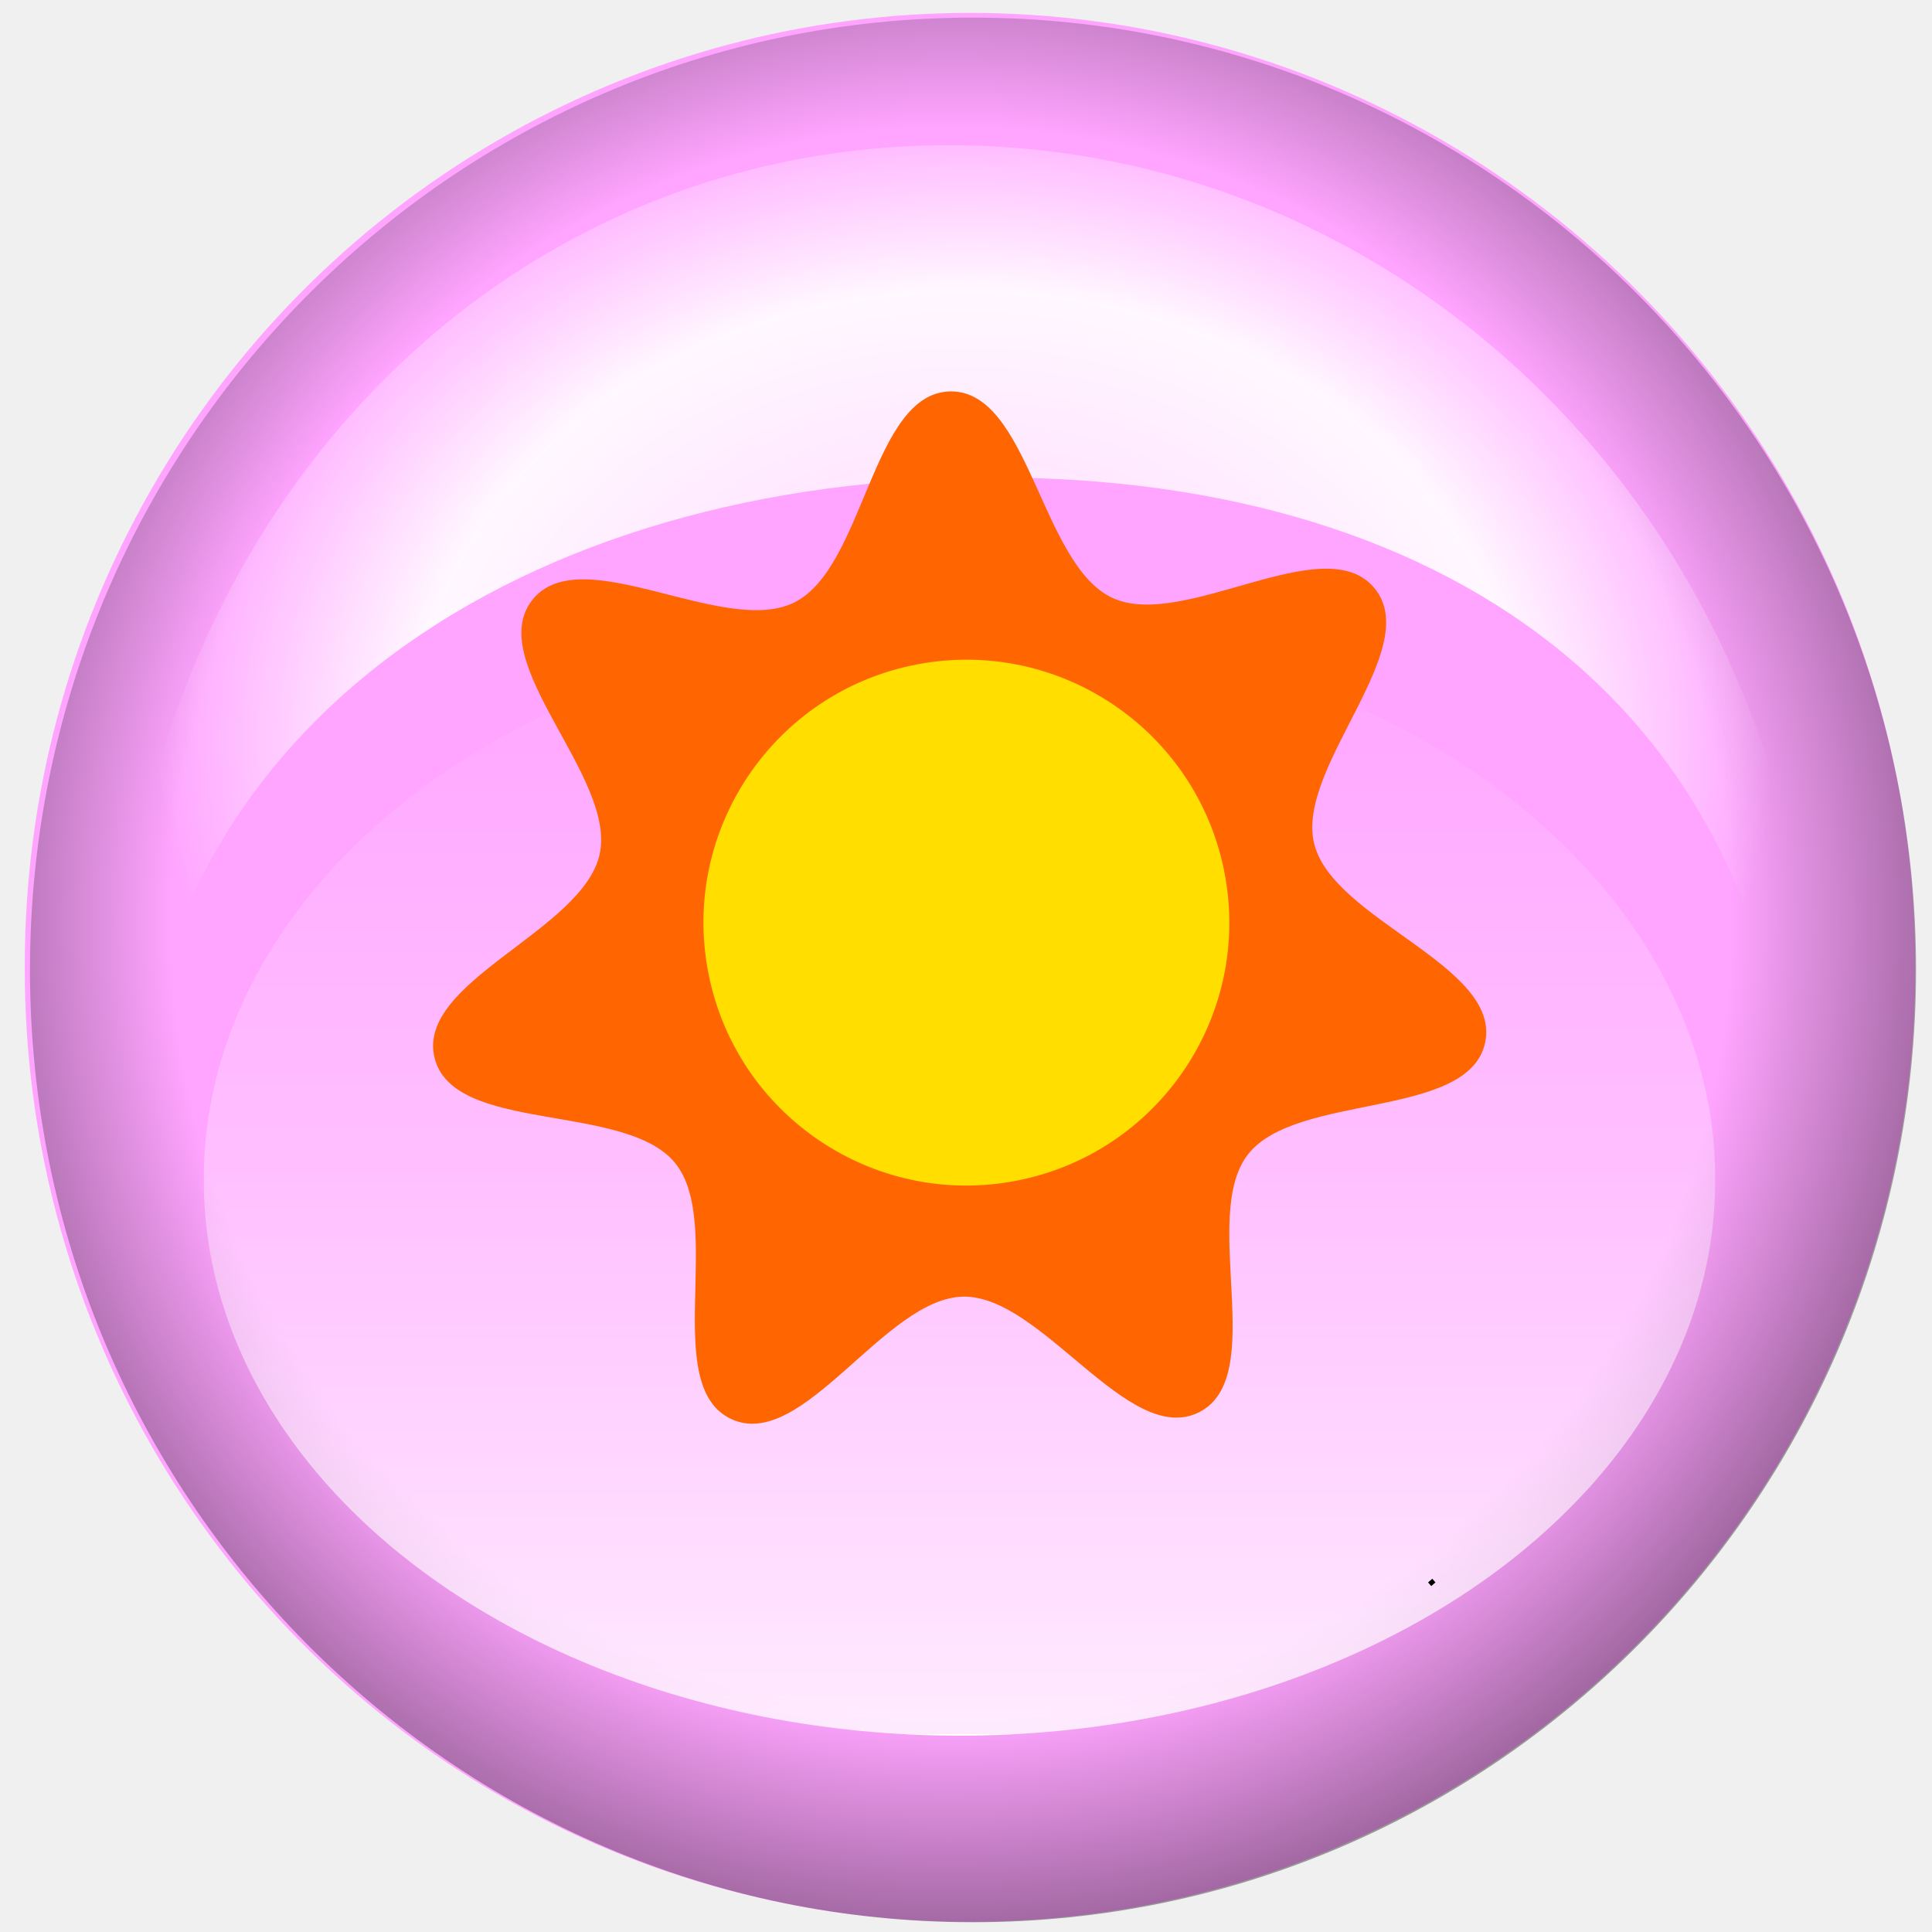
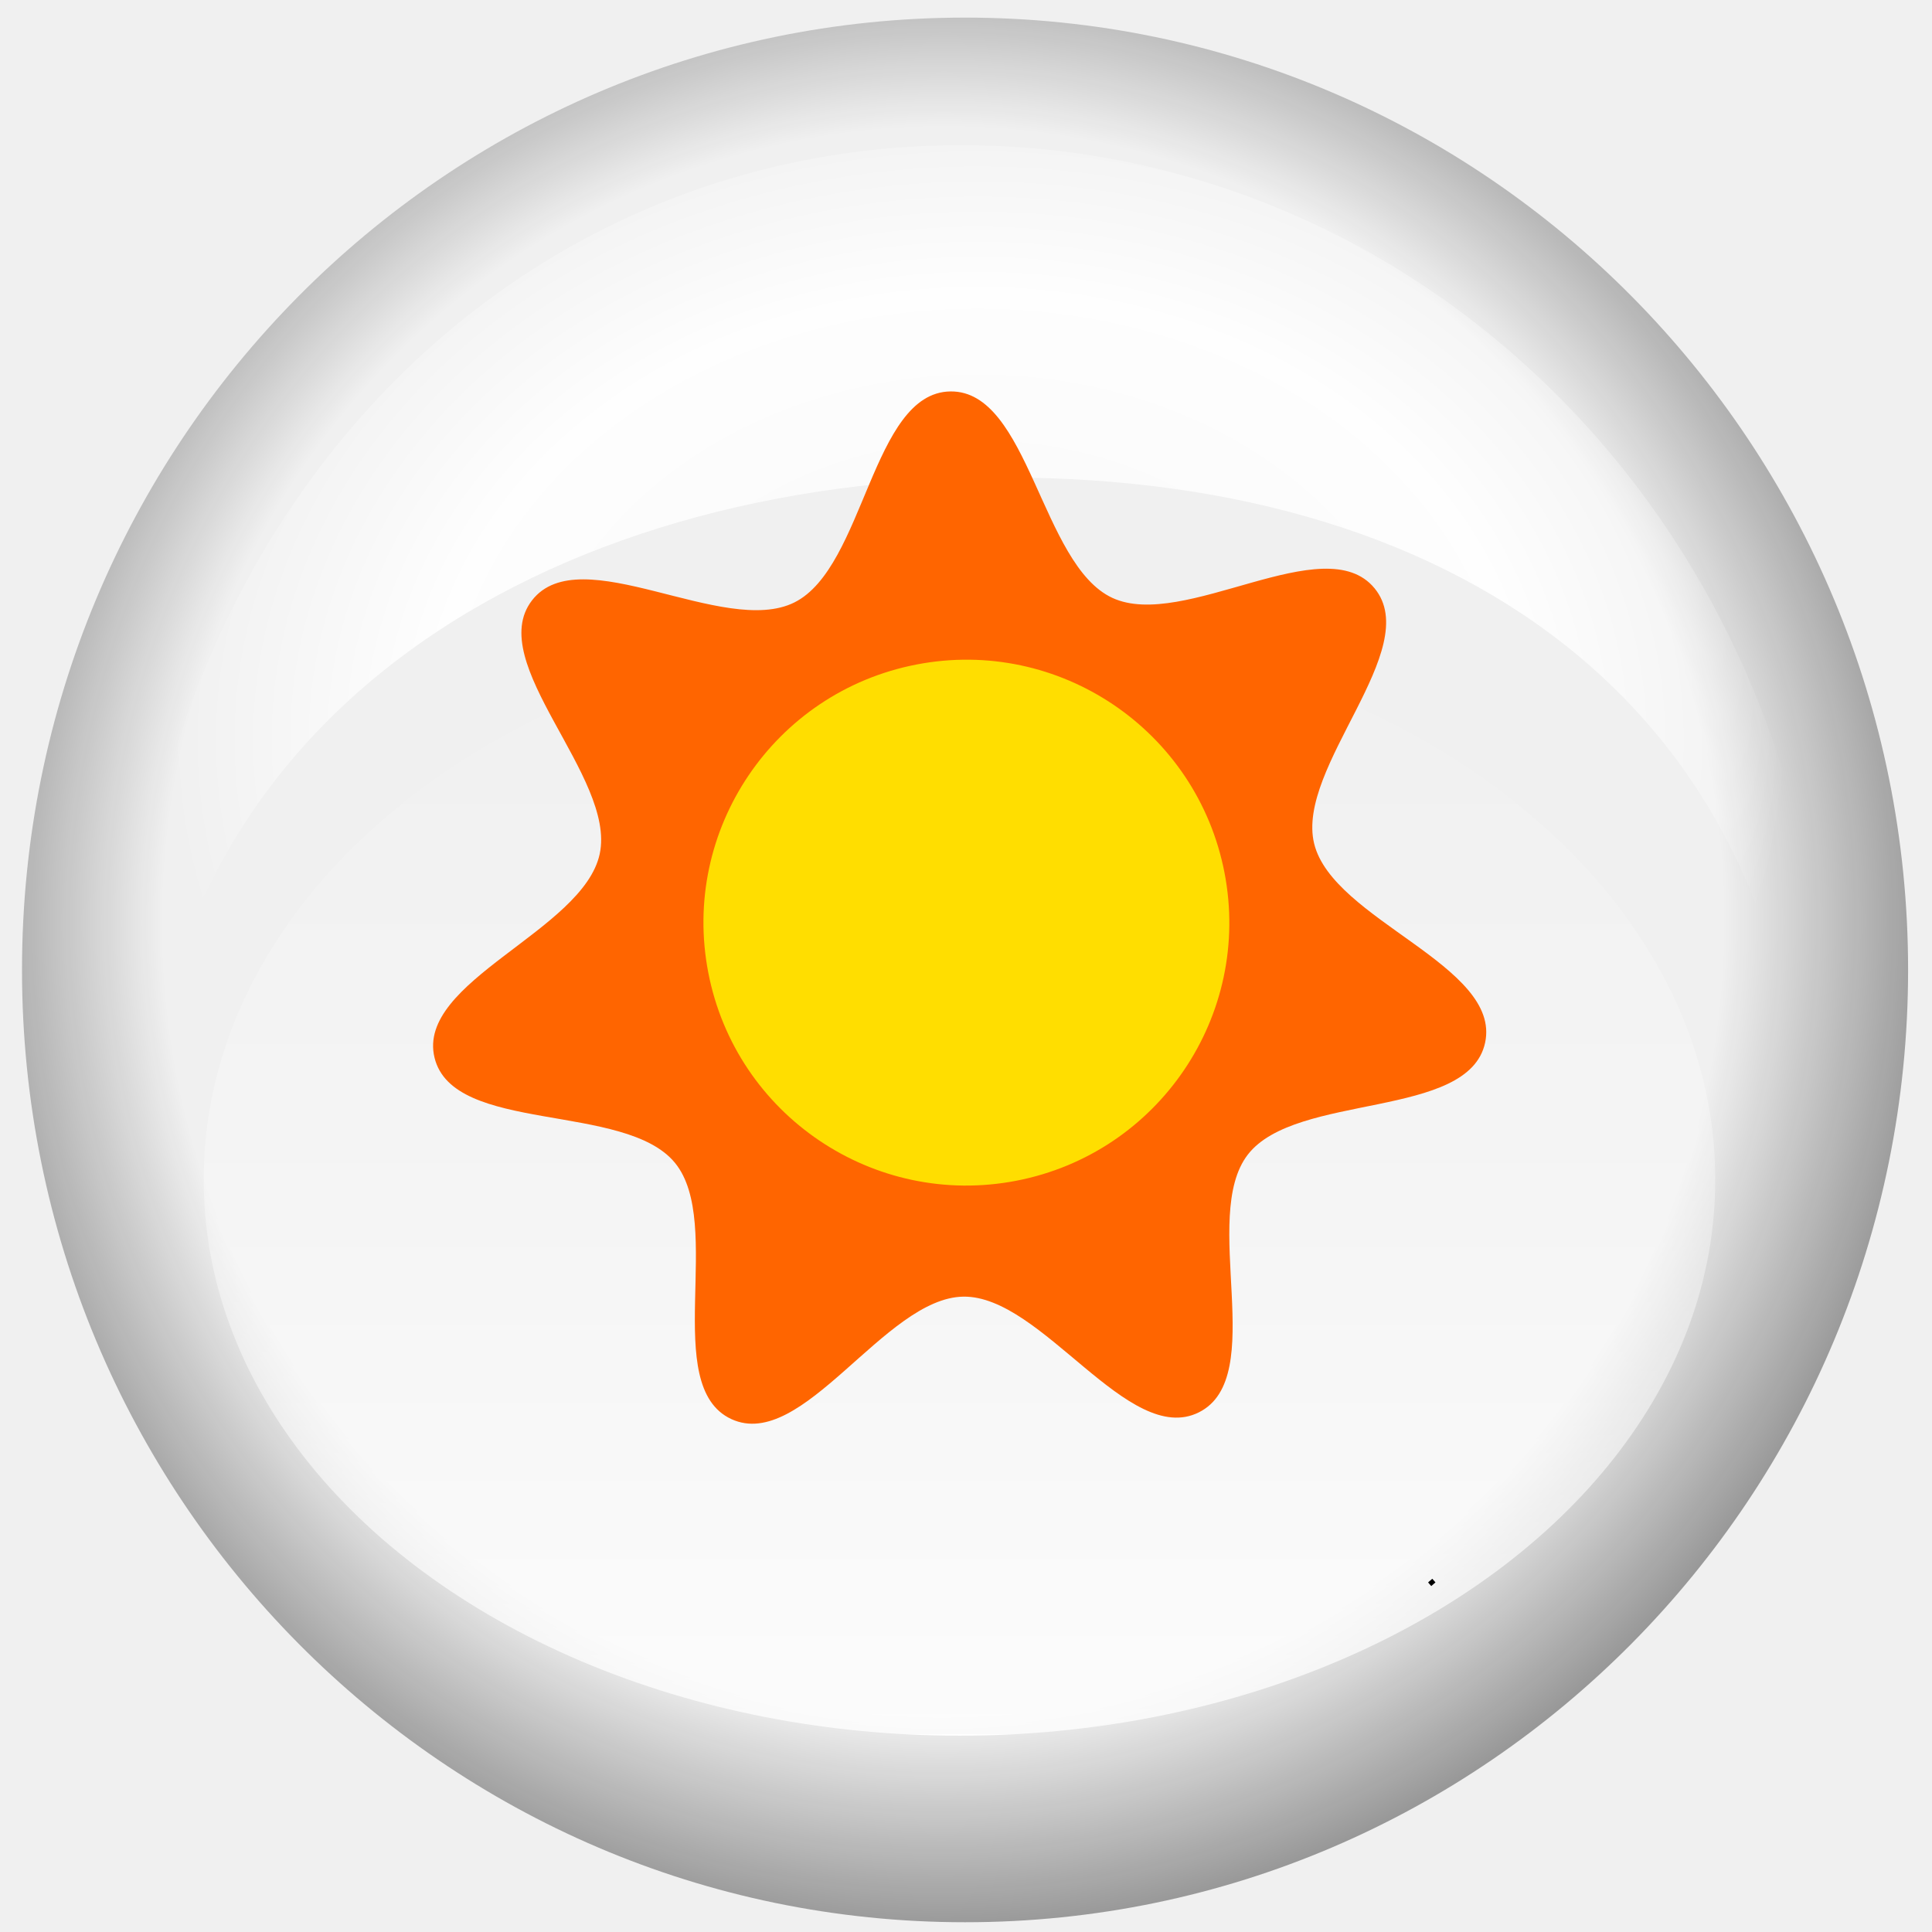
<svg xmlns="http://www.w3.org/2000/svg" xmlns:xlink="http://www.w3.org/1999/xlink" contentScriptType="text/ecmascript" width="400" zoomAndPan="magnify" contentStyleType="text/css" height="400" viewBox="0 0 400.0 400.0" preserveAspectRatio="xMidYMid meet" version="1.0" id="svg2079">
  <defs id="defs2081">
    <linearGradient id="linearGradient7120">
      <stop style="stop-color:#ff8a17;stop-opacity:1;" offset="0" id="stop7122" />
      <stop style="stop-color:#f57d2f;stop-opacity:0;" offset="1" id="stop7124" />
    </linearGradient>
    <linearGradient id="linearGradient2833">
      <stop style="stop-color:white;stop-opacity:1;" offset="0" id="stop2835" />
      <stop style="stop-color:white;stop-opacity:0;" offset="1" id="stop2837" />
    </linearGradient>
    <linearGradient id="linearGradient3744">
      <stop style="stop-color:white;stop-opacity:1;" offset="0" id="stop3746" />
      <stop id="stop3748" offset="0" style="stop-color:white;stop-opacity:0.784;" />
      <stop style="stop-color:white;stop-opacity:0.309;" offset="0.5" id="stop3752" />
      <stop style="stop-color:white;stop-opacity:0;" offset="1" id="stop3750" />
    </linearGradient>
    <linearGradient id="linearGradient3716">
      <stop style="stop-color:#ff3c00;stop-opacity:1;" offset="0" id="stop3718" />
      <stop style="stop-color:yellow;stop-opacity:1;" offset="1" id="stop3720" />
    </linearGradient>
    <linearGradient id="linearGradient6119">
      <stop style="stop-color:lime;stop-opacity:1;" offset="0" id="stop6121" />
      <stop id="stop6123" offset="0.464" style="stop-color:#0e7305;stop-opacity:1;" />
      <stop style="stop-color:black;stop-opacity:1;" offset="1" id="stop6125" />
    </linearGradient>
    <linearGradient id="linearGradient6065">
      <stop style="stop-color:fuchsia;stop-opacity:0;" offset="0" id="stop6067" />
      <stop id="stop6075" offset="0" style="stop-color:#ff7fff;stop-opacity:0;" />
      <stop id="stop6069" offset="0.696" style="stop-color:white;stop-opacity:0;" />
      <stop style="stop-color:#7fff7f;stop-opacity:0;" offset="0.696" id="stop6073" />
      <stop style="stop-color:lime;stop-opacity:0;" offset="1" id="stop6071" />
    </linearGradient>
    <linearGradient id="linearGradient5993">
      <stop id="stop5995" offset="0" style="stop-color:white;stop-opacity:1;" />
      <stop style="stop-color:white;stop-opacity:0.749;" offset="0.43" id="stop3742" />
      <stop id="stop3065" offset="0.684" style="stop-color:white;stop-opacity:0.918;" />
      <stop id="stop5997" offset="1" style="stop-color:white;stop-opacity:0;" />
    </linearGradient>
    <linearGradient id="linearGradient5887">
      <stop id="stop5889" offset="0" style="stop-color:white;stop-opacity:1;" />
      <stop id="stop5891" offset="1" style="stop-color:#ff8080;stop-opacity:0;" />
    </linearGradient>
    <linearGradient id="linearGradient2805">
      <stop style="stop-color:white;stop-opacity:1;" offset="0" id="stop2807" />
      <stop id="stop5935" offset="0.25" style="stop-color:white;stop-opacity:0.722;" />
      <stop id="stop5927" offset="0.5" style="stop-color:white;stop-opacity:0.495;" />
      <stop style="stop-color:white;stop-opacity:0.435;" offset="0" id="stop5933" />
      <stop style="stop-color:white;stop-opacity:0.598;" offset="0.625" id="stop5931" />
      <stop style="stop-color:white;stop-opacity:0.247;" offset="0.92" id="stop5929" />
      <stop style="stop-color:white;stop-opacity:0;" offset="1" id="stop2809" />
    </linearGradient>
    <linearGradient id="linearGradient2779">
      <stop style="stop-color:black;stop-opacity:1;" offset="0" id="stop2781" />
      <stop style="stop-color:black;stop-opacity:0;" offset="1" id="stop2783" />
    </linearGradient>
    <linearGradient id="linearGradient3312">
      <stop style="stop-color:white;stop-opacity:1;" offset="0" id="stop3322" />
      <stop style="stop-color:#c30000;stop-opacity:0;" offset="1" id="stop3316" />
    </linearGradient>
    <filter x="0" y="0" width="450" filterUnits="userSpaceOnUse" xlink:type="simple" xlink:actuate="onLoad" id="MyFilter" height="400" xlink:show="other">
      <feGaussianBlur stdDeviation="14" in="SourceAlpha" result="blur" id="feGaussianBlur2084" />
      <feOffset dx="14" dy="14" in="blur" result="offsetBlur" id="feOffset2086" />
      <feSpecularLighting specularConstant=".2" specularExponent="20" result="specOut" in="blur" surfaceScale="5" lighting-color="#bbbbbb" id="feSpecularLighting2088">
        <fePointLight x="-5000" y="-10000" z="20000" id="fePointLight2090" />
      </feSpecularLighting>
      <feComposite in2="SourceAlpha" operator="in" in="specOut" result="specOut" id="feComposite2092" />
      <feComposite result="litPaint" in="SourceGraphic" k1="0" k2="1" k3="1" k4="0" in2="specOut" operator="arithmetic" id="feComposite2094" />
      <feMerge id="feMerge2096">
        <feMergeNode in="offsetBlur" id="feMergeNode2098" />
        <feMergeNode in="litPaint" id="feMergeNode2100" />
      </feMerge>
    </filter>
    <radialGradient gradientTransform="" id="radial0" gradientUnits="objectBoundingBox" spreadMethod="repeat" xlink:show="other" xlink:type="simple" r="50%" cx="50%" fx="50%" cy="50%" fy="50%" xlink:actuate="onLoad">
      <stop style="stop-color:white;stop-opacity:1;" offset="0" id="stop2103" />
      <stop id="stop3328" offset="0" style="stop-color:white;stop-opacity:1;" />
      <stop style="stop-color:#ff9bff;stop-opacity:1;" offset="0.574" id="stop6085" />
      <stop id="stop6087" offset="0.787" style="stop-color:#e961e9;stop-opacity:0.66;" />
      <stop id="stop3324" offset="1" style="stop-color:black;stop-opacity:0;" />
    </radialGradient>
    <radialGradient gradientTransform="" id="radial1" gradientUnits="objectBoundingBox" spreadMethod="pad" xlink:show="other" xlink:type="simple" r="111%" cx="7%" fx="111%" cy="97%" fy="111%" xlink:actuate="onLoad">
      <stop style="stop-color:black;stop-opacity:0;" offset="0" id="stop2106" />
      <stop id="stop6147" offset="0.447" style="stop-color:black;stop-opacity:0;" />
      <stop style="stop-color:black;stop-opacity:1;" offset="0.61" id="stop2108" />
    </radialGradient>
    <radialGradient xlink:href="#linearGradient5993" id="radialGradient5991" cx="207.391" cy="167.11" fx="207.391" fy="167.11" r="163.203" gradientTransform="matrix(1.184344,0,0,1.308737,-35.03059,-39.8183)" gradientUnits="userSpaceOnUse" />
    <radialGradient xlink:href="#linearGradient5993" id="radialGradient6009" cx="231.082" cy="330.921" fx="231.082" fy="330.921" r="81.295" gradientTransform="matrix(0.716533,-1.089934e-7,1.149603e-7,1.145611,65.50429,-54.51422)" gradientUnits="userSpaceOnUse" />
-     <radialGradient xlink:href="#linearGradient5993" id="radialGradient6052" cx="205.469" cy="162.031" fx="205.469" fy="162.031" r="142.75" gradientTransform="matrix(1.171807,1.360186e-6,-1.109273e-6,0.95161,-40.82304,-1.033424)" gradientUnits="userSpaceOnUse" />
+     <radialGradient xlink:href="#linearGradient5993" id="radialGradient6052" cx="205.469" cy="162.031" fx="205.469" fy="162.031" r="142.75" gradientTransform="matrix(1.171807,1.360186e-6,-1.109273e-6,0.95161,-38.34881,-1.033424)" gradientUnits="userSpaceOnUse" />
    <radialGradient xlink:href="#linearGradient6065" id="radialGradient6063" cx="204.844" cy="193.642" fx="204.844" fy="193.642" r="121.625" gradientTransform="matrix(1,-1.052607e-2,8.379972e-3,0.796116,-18.26571,39.79034)" gradientUnits="userSpaceOnUse" />
    <radialGradient xlink:href="#radial0" id="radialGradient6083" cx="229.802" cy="222.688" fx="229.802" fy="222.688" r="178.593" gradientUnits="userSpaceOnUse" />
    <radialGradient xlink:href="#linearGradient6119" id="radialGradient6097" cx="246.445" cy="285.419" fx="246.445" fy="285.419" r="97.938" gradientUnits="userSpaceOnUse" gradientTransform="matrix(0.851064,-2.333917e-7,1.040255e-7,0.886179,36.70454,32.48677)" />
    <radialGradient xlink:href="#linearGradient6119" id="radialGradient6135" cx="211.239" cy="146.514" fx="211.239" fy="146.514" r="151.068" gradientTransform="matrix(1,0,0,0.932203,0,9.933139)" gradientUnits="userSpaceOnUse" />
    <radialGradient xlink:href="#radial1" id="radialGradient2829" cx="165.243" cy="177.027" fx="165.243" fy="177.027" r="197.156" gradientTransform="matrix(1.85203,-2.57467e-3,6.932049e-7,1.940886,-142.8944,-171.1482)" gradientUnits="userSpaceOnUse" />
    <linearGradient xlink:href="#linearGradient3744" id="linearGradient3724" x1="206.118" y1="385.917" x2="206.118" y2="6.968" gradientUnits="userSpaceOnUse" />
    <linearGradient xlink:href="#linearGradient6119" id="linearGradient3063" x1="184.221" y1="129.327" x2="184.221" y2="262.4" gradientUnits="userSpaceOnUse" gradientTransform="matrix(-1.509688,0,0,1.324592,503.9564,-57.70753)" />
    <linearGradient xlink:href="#linearGradient3744" id="linearGradient8245" x1="193.726" y1="103.074" x2="193.726" y2="248.821" gradientUnits="userSpaceOnUse" gradientTransform="translate(0,12.67366)" />
    <linearGradient xlink:href="#linearGradient2833" id="linearGradient2839" x1="201.422" y1="114.844" x2="201.422" y2="267.844" gradientUnits="userSpaceOnUse" gradientTransform="translate(-2.715785,12.67366)" />
    <radialGradient xlink:actuate="onLoad" fy="111%" cy="97%" fx="111%" cx="7%" r="111%" xlink:type="simple" xlink:show="other" spreadMethod="pad" gradientUnits="objectBoundingBox" id="radialGradient5758" gradientTransform="">
      <stop id="stop5760" offset="0%" style="stop-color:#ffffff;stop-opacity:1;" />
      <stop id="stop5762" offset="61%" style="stop-color:#cccccc;stop-opacity:1;" />
    </radialGradient>
    <radialGradient xlink:actuate="onLoad" fy="50%" cy="50%" fx="50%" cx="50%" r="50%" xlink:type="simple" xlink:show="other" spreadMethod="repeat" gradientUnits="objectBoundingBox" id="radialGradient5754" gradientTransform="">
      <stop id="stop5756" offset="33%" style="stop-color:#ff6600;stop-opacity:1;" />
    </radialGradient>
    <filter xlink:show="other" height="400" id="filter5734" xlink:actuate="onLoad" xlink:type="simple" filterUnits="userSpaceOnUse" width="450" y="0" x="0">
      <feGaussianBlur id="feGaussianBlur5736" result="blur" in="SourceAlpha" stdDeviation="14" />
      <feOffset id="feOffset5738" result="offsetBlur" in="blur" dy="14" dx="14" />
      <feSpecularLighting id="feSpecularLighting5740" lighting-color="#bbbbbb" surfaceScale="5" in="blur" result="specOut" specularExponent="20" specularConstant=".2">
        <fePointLight id="fePointLight5742" z="20000" y="-10000" x="-5000" />
      </feSpecularLighting>
      <feComposite id="feComposite5744" result="specOut" in="specOut" operator="in" in2="SourceAlpha" />
      <feComposite id="feComposite5746" operator="arithmetic" in2="specOut" k4="0" k3="1" k2="1" k1="0" in="SourceGraphic" result="litPaint" />
      <feMerge id="feMerge5748">
        <feMergeNode id="feMergeNode5750" in="offsetBlur" />
        <feMergeNode id="feMergeNode5752" in="litPaint" />
      </feMerge>
    </filter>
    <linearGradient xlink:href="#linearGradient6119" id="linearGradient6759" x1="212.671" y1="152.603" x2="106.606" y2="277.848" gradientUnits="userSpaceOnUse" gradientTransform="matrix(0.235102,0.690673,-0.848309,0.22375,341.8031,49.64709)" />
    <linearGradient xlink:href="#linearGradient6119" id="linearGradient6763" gradientUnits="userSpaceOnUse" gradientTransform="matrix(0.383327,-0.784793,-1.071567,-0.280741,259.9409,434.4138)" x1="229.962" y1="152.699" x2="134.012" y2="258.925" />
    <linearGradient xlink:href="#linearGradient6119" id="linearGradient6767" gradientUnits="userSpaceOnUse" gradientTransform="matrix(0.402654,-0.824236,-0.59436,-0.471744,218.0745,457.3659)" x1="223.96" y1="155.641" x2="151.38" y2="242.496" />
  </defs>
-   <rect style="fill:#ff8b00;fill-opacity:1;stroke:white;stroke-width:22;stroke-miterlimit:4;stroke-dasharray:none;stroke-opacity:1;stroke-linejoin:round;stroke-dashoffset:0;stroke-linecap:butt" id="rect3303" width="251" height="233" x="75" y="89" />
  <path style="fill:url(#radialGradient6063);fill-opacity:1;stroke:none;stroke-width:16;stroke-miterlimit:4;stroke-dasharray:none;stroke-opacity:1" d="M 308.107,179.458 C 283.874,210.999 238.094,232.302 185.638,232.302 C 136.128,232.302 92.563,213.327 67.451,184.677 C 66.878,188.956 66.576,193.292 66.576,197.708 C 66.576,257.777 121.065,306.552 188.201,306.552 C 255.336,306.552 309.826,257.777 309.826,197.708 C 309.826,191.487 309.229,185.394 308.107,179.458 z " id="path6021" />
-   <path style="fill:#ffa4ff;fill-opacity:1;stroke:none;stroke-width:16;stroke-miterlimit:4;stroke-dasharray:none;stroke-opacity:1" id="path3730" d="M 395.592 196.443 A 189.475 189.475 0 1 1  16.643,196.443 A 189.475 189.475 0 1 1  395.592 196.443 z" transform="matrix(1.032883,0,0,1.040541,-12.05799,-4.123326)" />
-   <path style="opacity:0.5;fill:url(#radialGradient2829);fill-opacity:1;fill-rule:evenodd;stroke:none;stroke-width:1px;stroke-linecap:butt;stroke-linejoin:miter;stroke-opacity:1" id="path1933" d="M 364.867 182.36 A 197.156 204.837 0 1 1  -29.445,182.36 A 197.156 204.837 0 1 1  364.867 182.36 z" transform="matrix(0.990316,0,0,0.962554,35.36606,25.28223)" />
+   <path style="opacity:0.5;fill:url(#radialGradient2829);fill-opacity:1;fill-rule:evenodd;stroke:none;stroke-width:1px;stroke-linecap:butt;stroke-linejoin:miter;stroke-opacity:1" id="path1933" d="M 364.867,182.36 A 197.156,204.837 0 1 1 -29.445,182.36 A 197.156,204.837 0 1 1 364.867,182.36 z" transform="matrix(0.990316,0,0,0.962554,33.71658,25.28223)" />
  <path style="fill:url(#linearGradient3724);fill-opacity:1;stroke:none;stroke-width:16;stroke-miterlimit:4;stroke-dasharray:none;stroke-opacity:1" id="path6137" d="M 395.592 196.443 A 189.475 189.475 0 1 1  16.643,196.443 A 189.475 189.475 0 1 1  395.592 196.443 z" transform="matrix(0.825742,0,0,0.606271,28.45346,125.1225)" />
-   <path style="fill:url(#radialGradient6052);fill-opacity:1.0;stroke:none;stroke-width:16;stroke-miterlimit:4;stroke-dasharray:none;stroke-opacity:1" d="M 196.481,30.064 C 99.312,30.064 23.911,111.693 23.911,221.809 C 23.911,236.604 25.333,251.032 28.034,264.912 C 27.391,258.692 27.071,252.353 27.071,245.959 C 27.071,148.188 111.052,98.874 206.043,98.874 C 301.034,98.874 371.243,148.188 371.243,245.959 C 371.243,259.012 369.881,271.745 367.273,283.997 C 372.938,264.429 375.983,243.514 375.983,221.809 C 375.983,111.693 293.65,30.064 196.481,30.064 z " id="path6041" />
+   <path style="fill:url(#radialGradient6052);fill-opacity:1;stroke:none;stroke-width:16;stroke-miterlimit:4;stroke-dasharray:none;stroke-opacity:1" d="M 198.955,30.064 C 101.786,30.064 26.385,111.693 26.385,221.809 C 26.385,236.604 27.808,251.032 30.508,264.912 C 29.865,258.692 29.545,252.353 29.545,245.959 C 29.545,148.188 113.527,98.874 208.517,98.874 C 303.508,98.874 373.717,148.188 373.717,245.959 C 373.717,259.012 372.355,271.745 369.748,283.997 C 375.412,264.429 378.457,243.514 378.457,221.809 C 378.457,111.693 296.124,30.064 198.955,30.064 z" id="path6041" />
  <path style="fill:none;fill-rule:evenodd;stroke:black;stroke-width:1px;stroke-linecap:butt;stroke-linejoin:miter;stroke-opacity:1" id="path3226" d="M 296.867,327.24 C 296.579,327.494 296.29,327.748 296,328" />
  <path style="fill:#ff6500;fill-opacity:1;stroke:none;stroke-width:22;stroke-linecap:butt;stroke-linejoin:round;stroke-miterlimit:4;stroke-dasharray:none;stroke-dashoffset:0;stroke-opacity:1" id="path8778" d="M 227.959,246.433 C 220.73,259.083 237.625,286.68 225.624,294.941 C 213.623,303.202 193.876,277.567 179.479,279.803 C 165.082,282.039 154.039,312.454 140.098,308.222 C 126.157,303.989 133.887,272.568 123.163,262.706 C 112.439,252.844 81.774,263.174 76.391,249.635 C 71.008,236.097 100.393,222.55 101.417,208.016 C 102.441,193.483 75.246,175.949 82.474,163.299 C 89.703,150.649 118.616,165.177 130.617,156.916 C 142.618,148.656 139.371,116.461 153.768,114.225 C 168.165,111.99 174.834,143.653 188.774,147.886 C 202.715,152.118 225.862,129.506 236.586,139.368 C 247.31,149.23 226.713,174.186 232.096,187.724 C 237.479,201.263 269.589,205.261 268.565,219.794 C 267.541,234.327 235.187,233.783 227.959,246.433 z " transform="matrix(1.107679,0.155762,-0.155762,1.107679,44.23166,-69.43208)" />
  <path style="fill:#ffde00;fill-opacity:1;stroke:none;stroke-width:22;stroke-linecap:butt;stroke-linejoin:round;stroke-miterlimit:4;stroke-dasharray:none;stroke-dashoffset:0;stroke-opacity:1" id="path8782" d="M 218.557 154.227 A 48.66 48.66 0 1 1  121.237,154.227 A 48.66 48.66 0 1 1  218.557 154.227 z" transform="matrix(1.098177,-0.212647,0.212647,1.098177,-19.29264,57.78073)" />
</svg>
